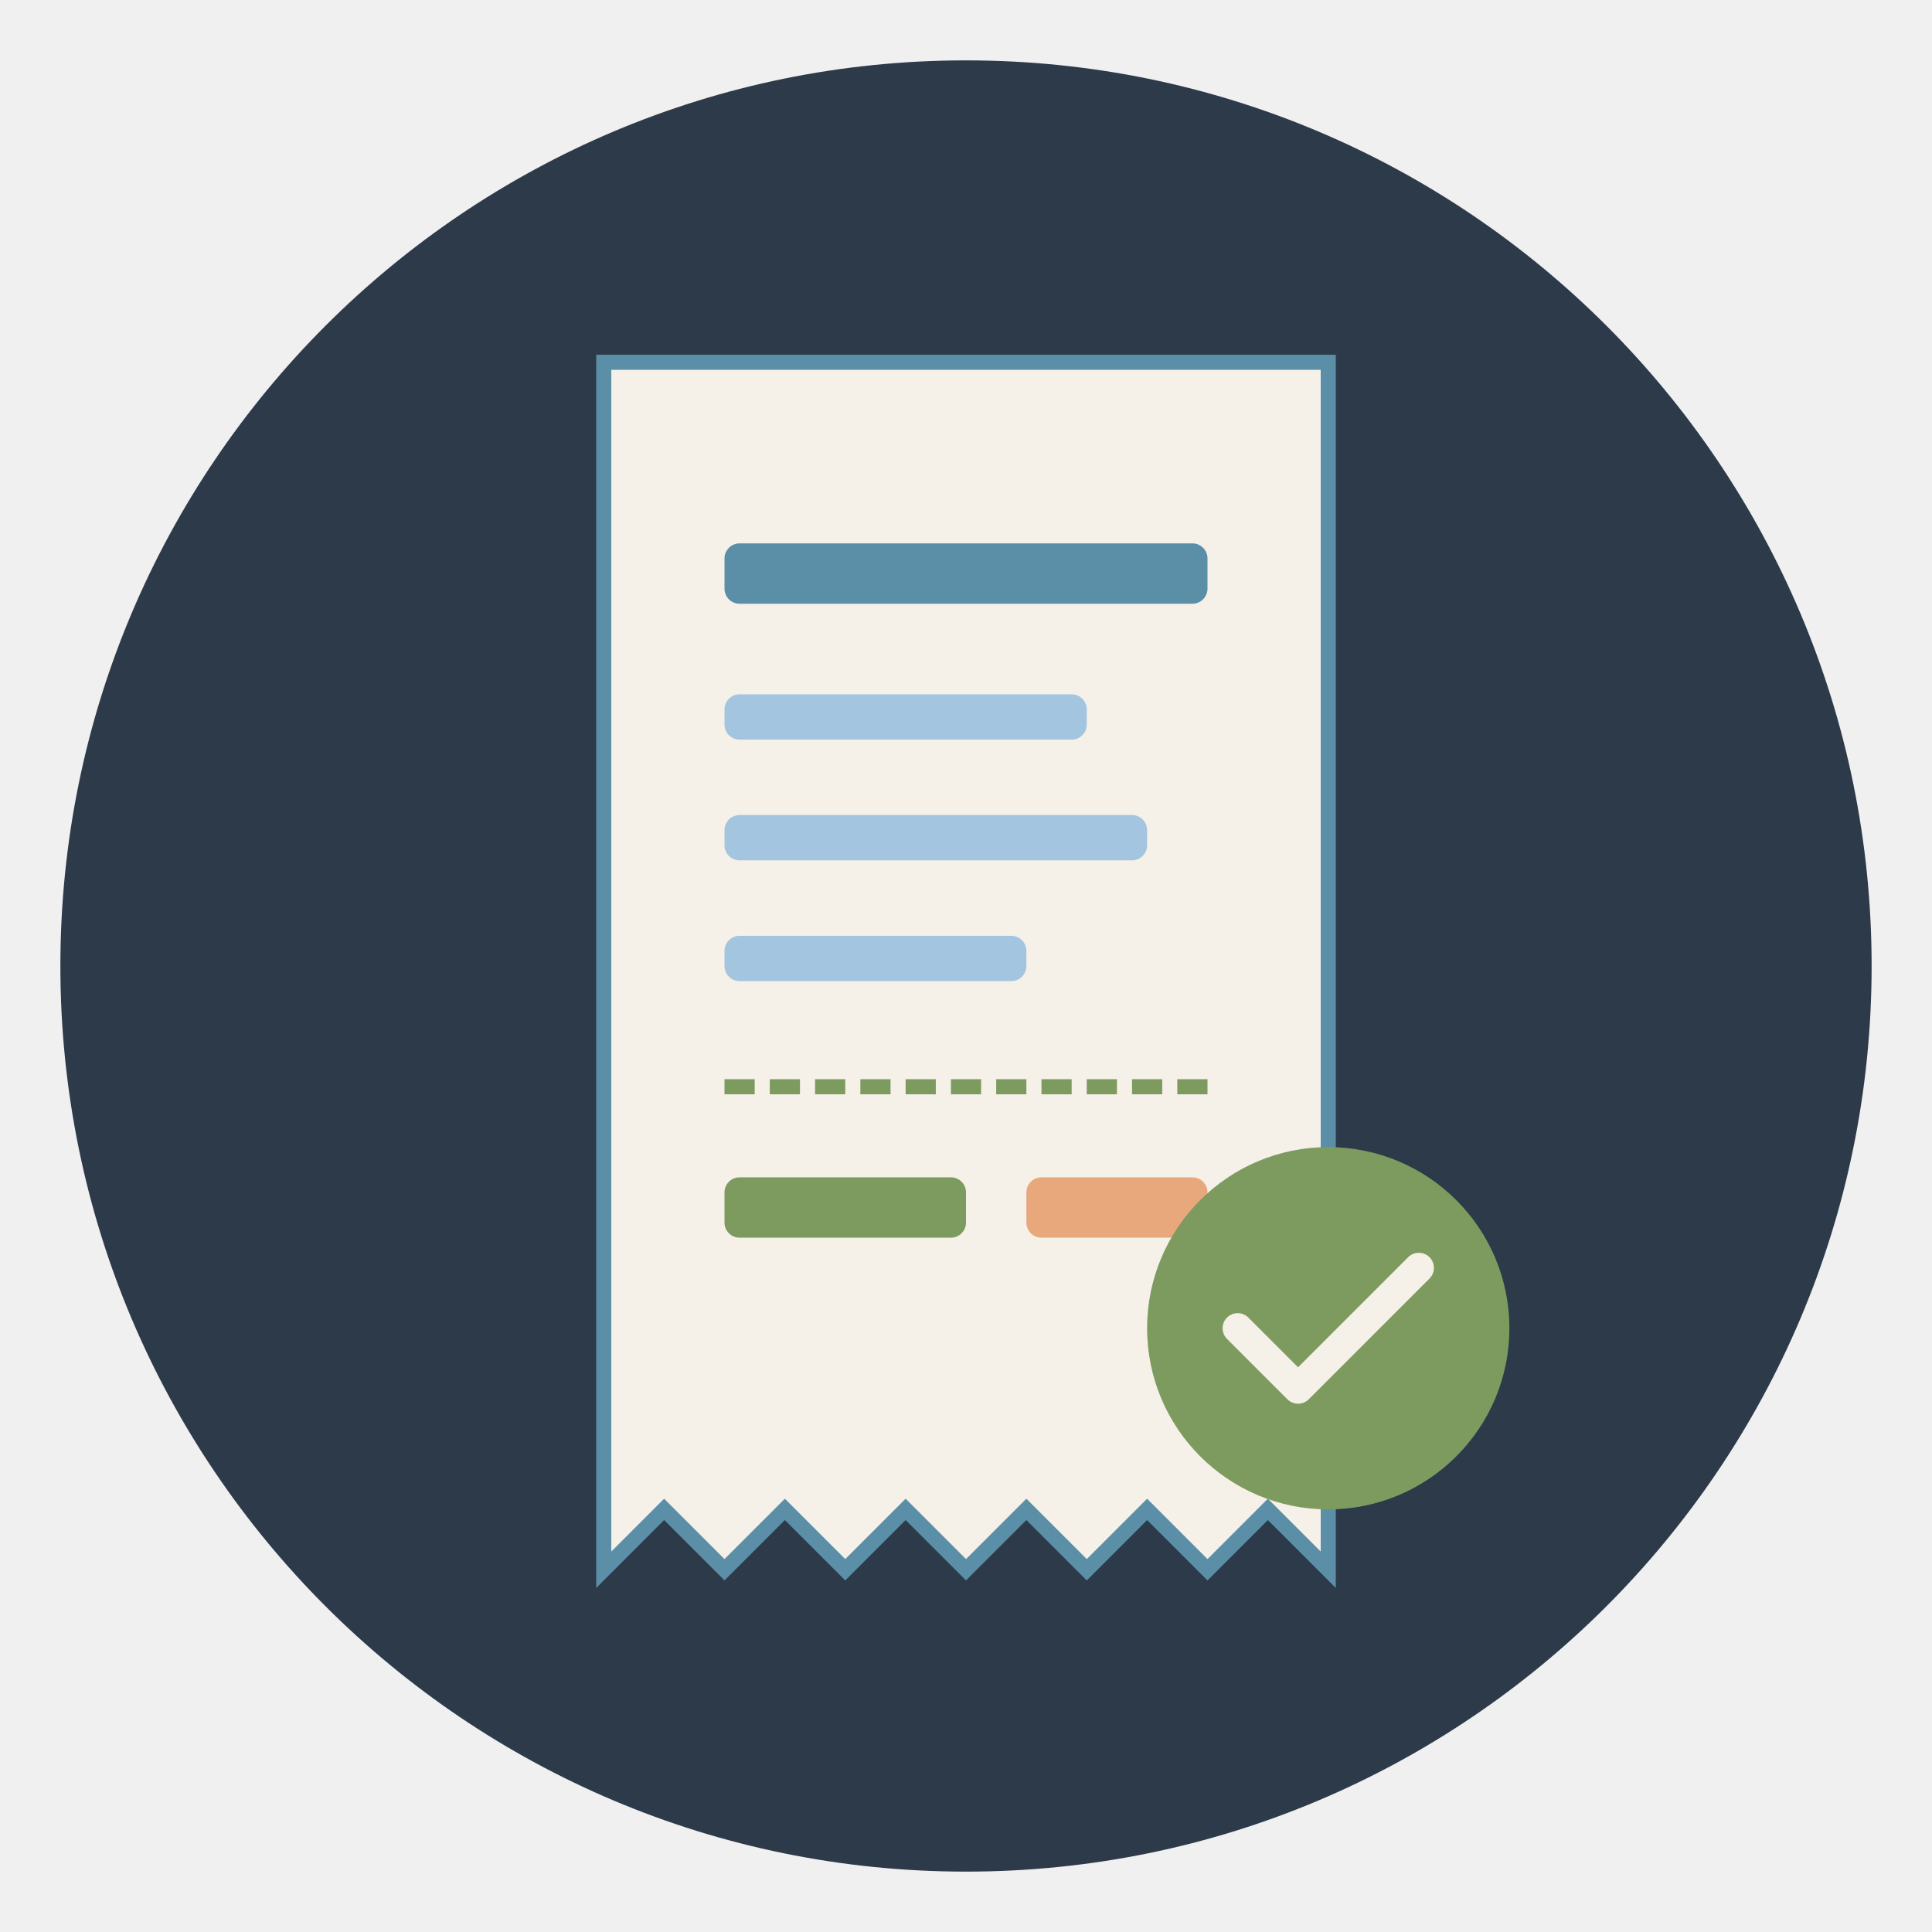
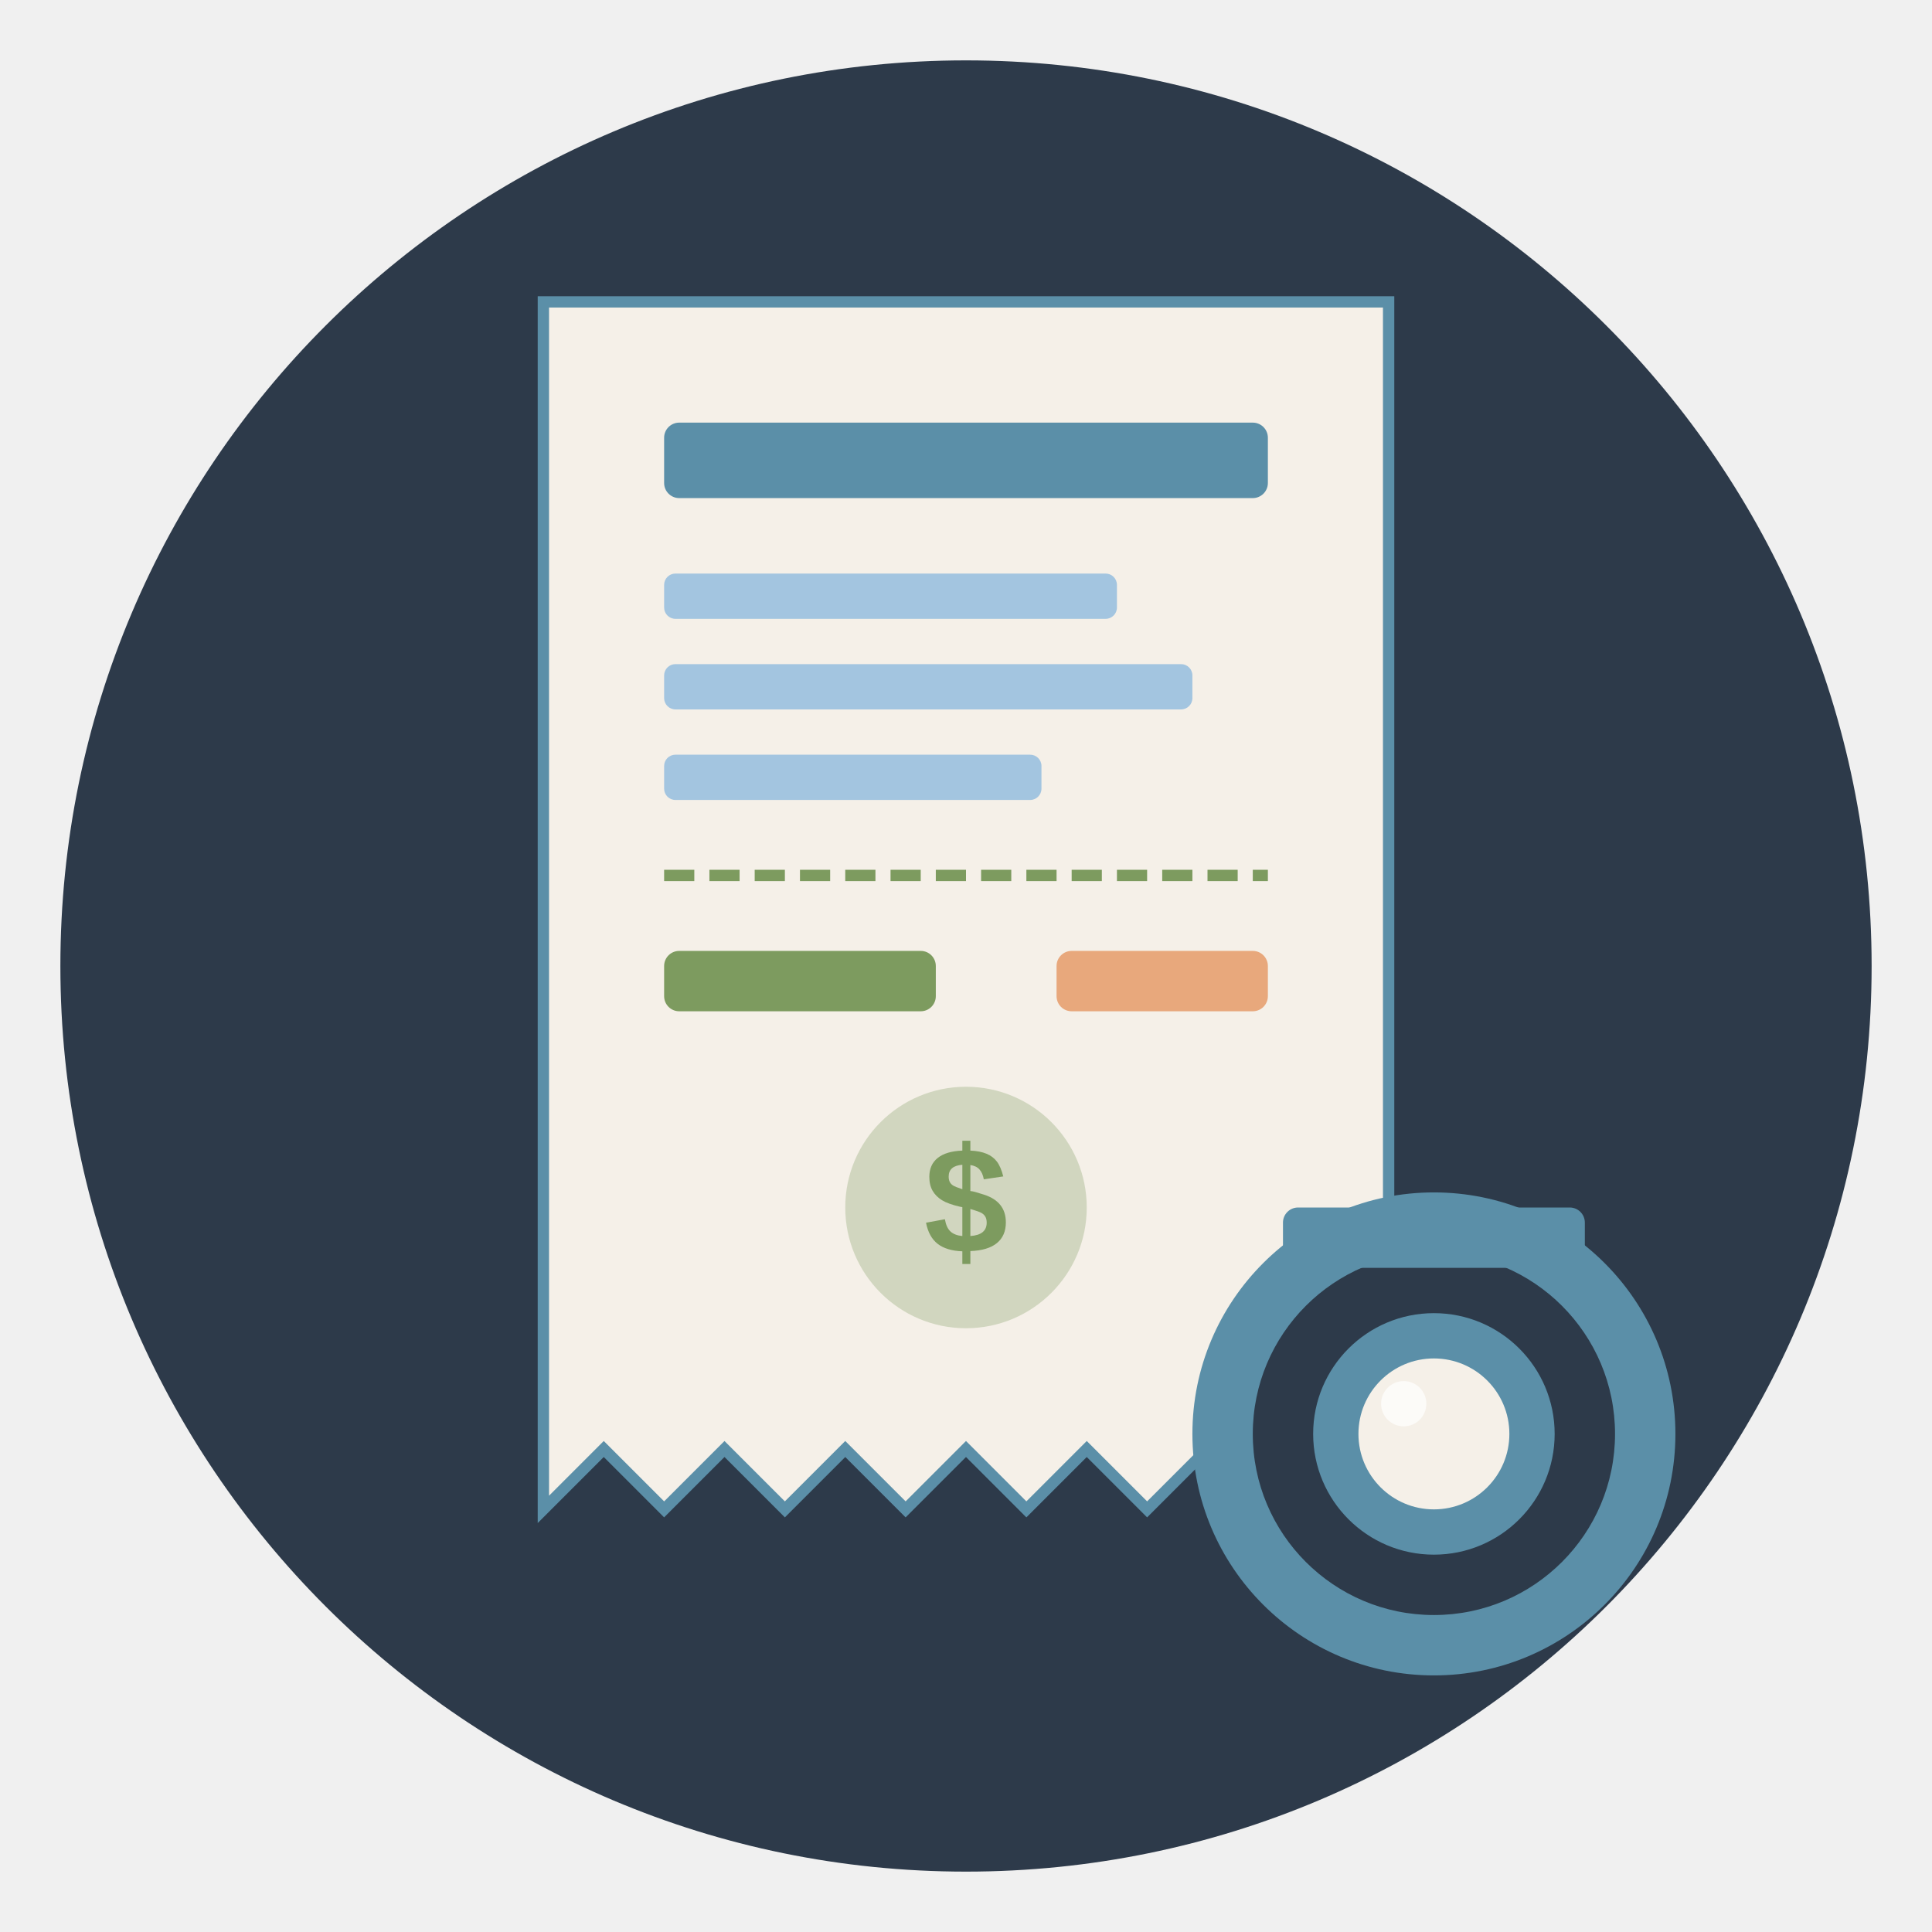
<svg xmlns="http://www.w3.org/2000/svg" viewBox="0 0 512 512">
  <circle cx="256" cy="256" r="240" fill="#2d3a4a" />
-   <path d="M160 96 L352 96 L352 416 L336 400 L320 416 L304 400 L288 416 L272 400 L256 416 L240 400 L224 416 L208 400 L192 416 L176 400 L160 416 Z" fill="#f5f0e8" stroke="#5b8fa8" stroke-width="4" />
-   <rect x="192" y="144" width="128" height="16" rx="4" fill="#5b8fa8" />
-   <rect x="192" y="184" width="96" height="12" rx="4" fill="#a3c5e0" />
-   <rect x="192" y="216" width="112" height="12" rx="4" fill="#a3c5e0" />
-   <rect x="192" y="248" width="80" height="12" rx="4" fill="#a3c5e0" />
-   <line x1="192" y1="288" x2="320" y2="288" stroke="#7d9b5f" stroke-width="4" stroke-dasharray="8,4" />
-   <rect x="192" y="312" width="64" height="16" rx="4" fill="#7d9b5f" />
-   <rect x="272" y="312" width="48" height="16" rx="4" fill="#e8a87c" />
-   <circle cx="352" cy="352" r="48" fill="#7d9b5f" />
-   <path d="M328 352 L344 368 L376 336" stroke="#f5f0e8" stroke-width="8" stroke-linecap="round" stroke-linejoin="round" fill="none" />
+   <path d="M144 80 L368 80 L368 400 L352 384 L336 400 L320 384 L304 400 L288 384 L272 400 L256 384 L240 400 L224 384 L208 400 L192 384 L176 400 L160 384 L144 400 Z" fill="#f5f0e8" stroke="#5b8fa8" stroke-width="3" />
+   <rect x="176" y="112" width="160" height="20" rx="4" fill="#5b8fa8" />
+   <rect x="176" y="152" width="120" height="12" rx="3" fill="#a3c5e0" />
+   <rect x="176" y="176" width="140" height="12" rx="3" fill="#a3c5e0" />
+   <rect x="176" y="200" width="100" height="12" rx="3" fill="#a3c5e0" />
+   <line x1="176" y1="232" x2="336" y2="232" stroke="#7d9b5f" stroke-width="3" stroke-dasharray="8,4" />
+   <rect x="176" y="252" width="72" height="16" rx="4" fill="#7d9b5f" />
+   <rect x="280" y="252" width="56" height="16" rx="4" fill="#e8a87c" />
+   <circle cx="256" cy="320" r="32" fill="#7d9b5f" opacity="0.3" />
+   <text x="256" y="332" text-anchor="middle" font-family="Arial, sans-serif" font-size="40" font-weight="bold" fill="#7d9b5f">$</text>
+   <circle cx="380" cy="380" r="64" fill="#5b8fa8" />
+   <circle cx="380" cy="380" r="48" fill="#2d3a4a" />
+   <circle cx="380" cy="380" r="32" fill="#5b8fa8" />
+   <circle cx="380" cy="380" r="20" fill="#f5f0e8" />
+   <circle cx="372" cy="372" r="6" fill="white" opacity="0.7" />
+   <rect x="340" y="320" width="80" height="16" rx="4" fill="#5b8fa8" />
</svg>
